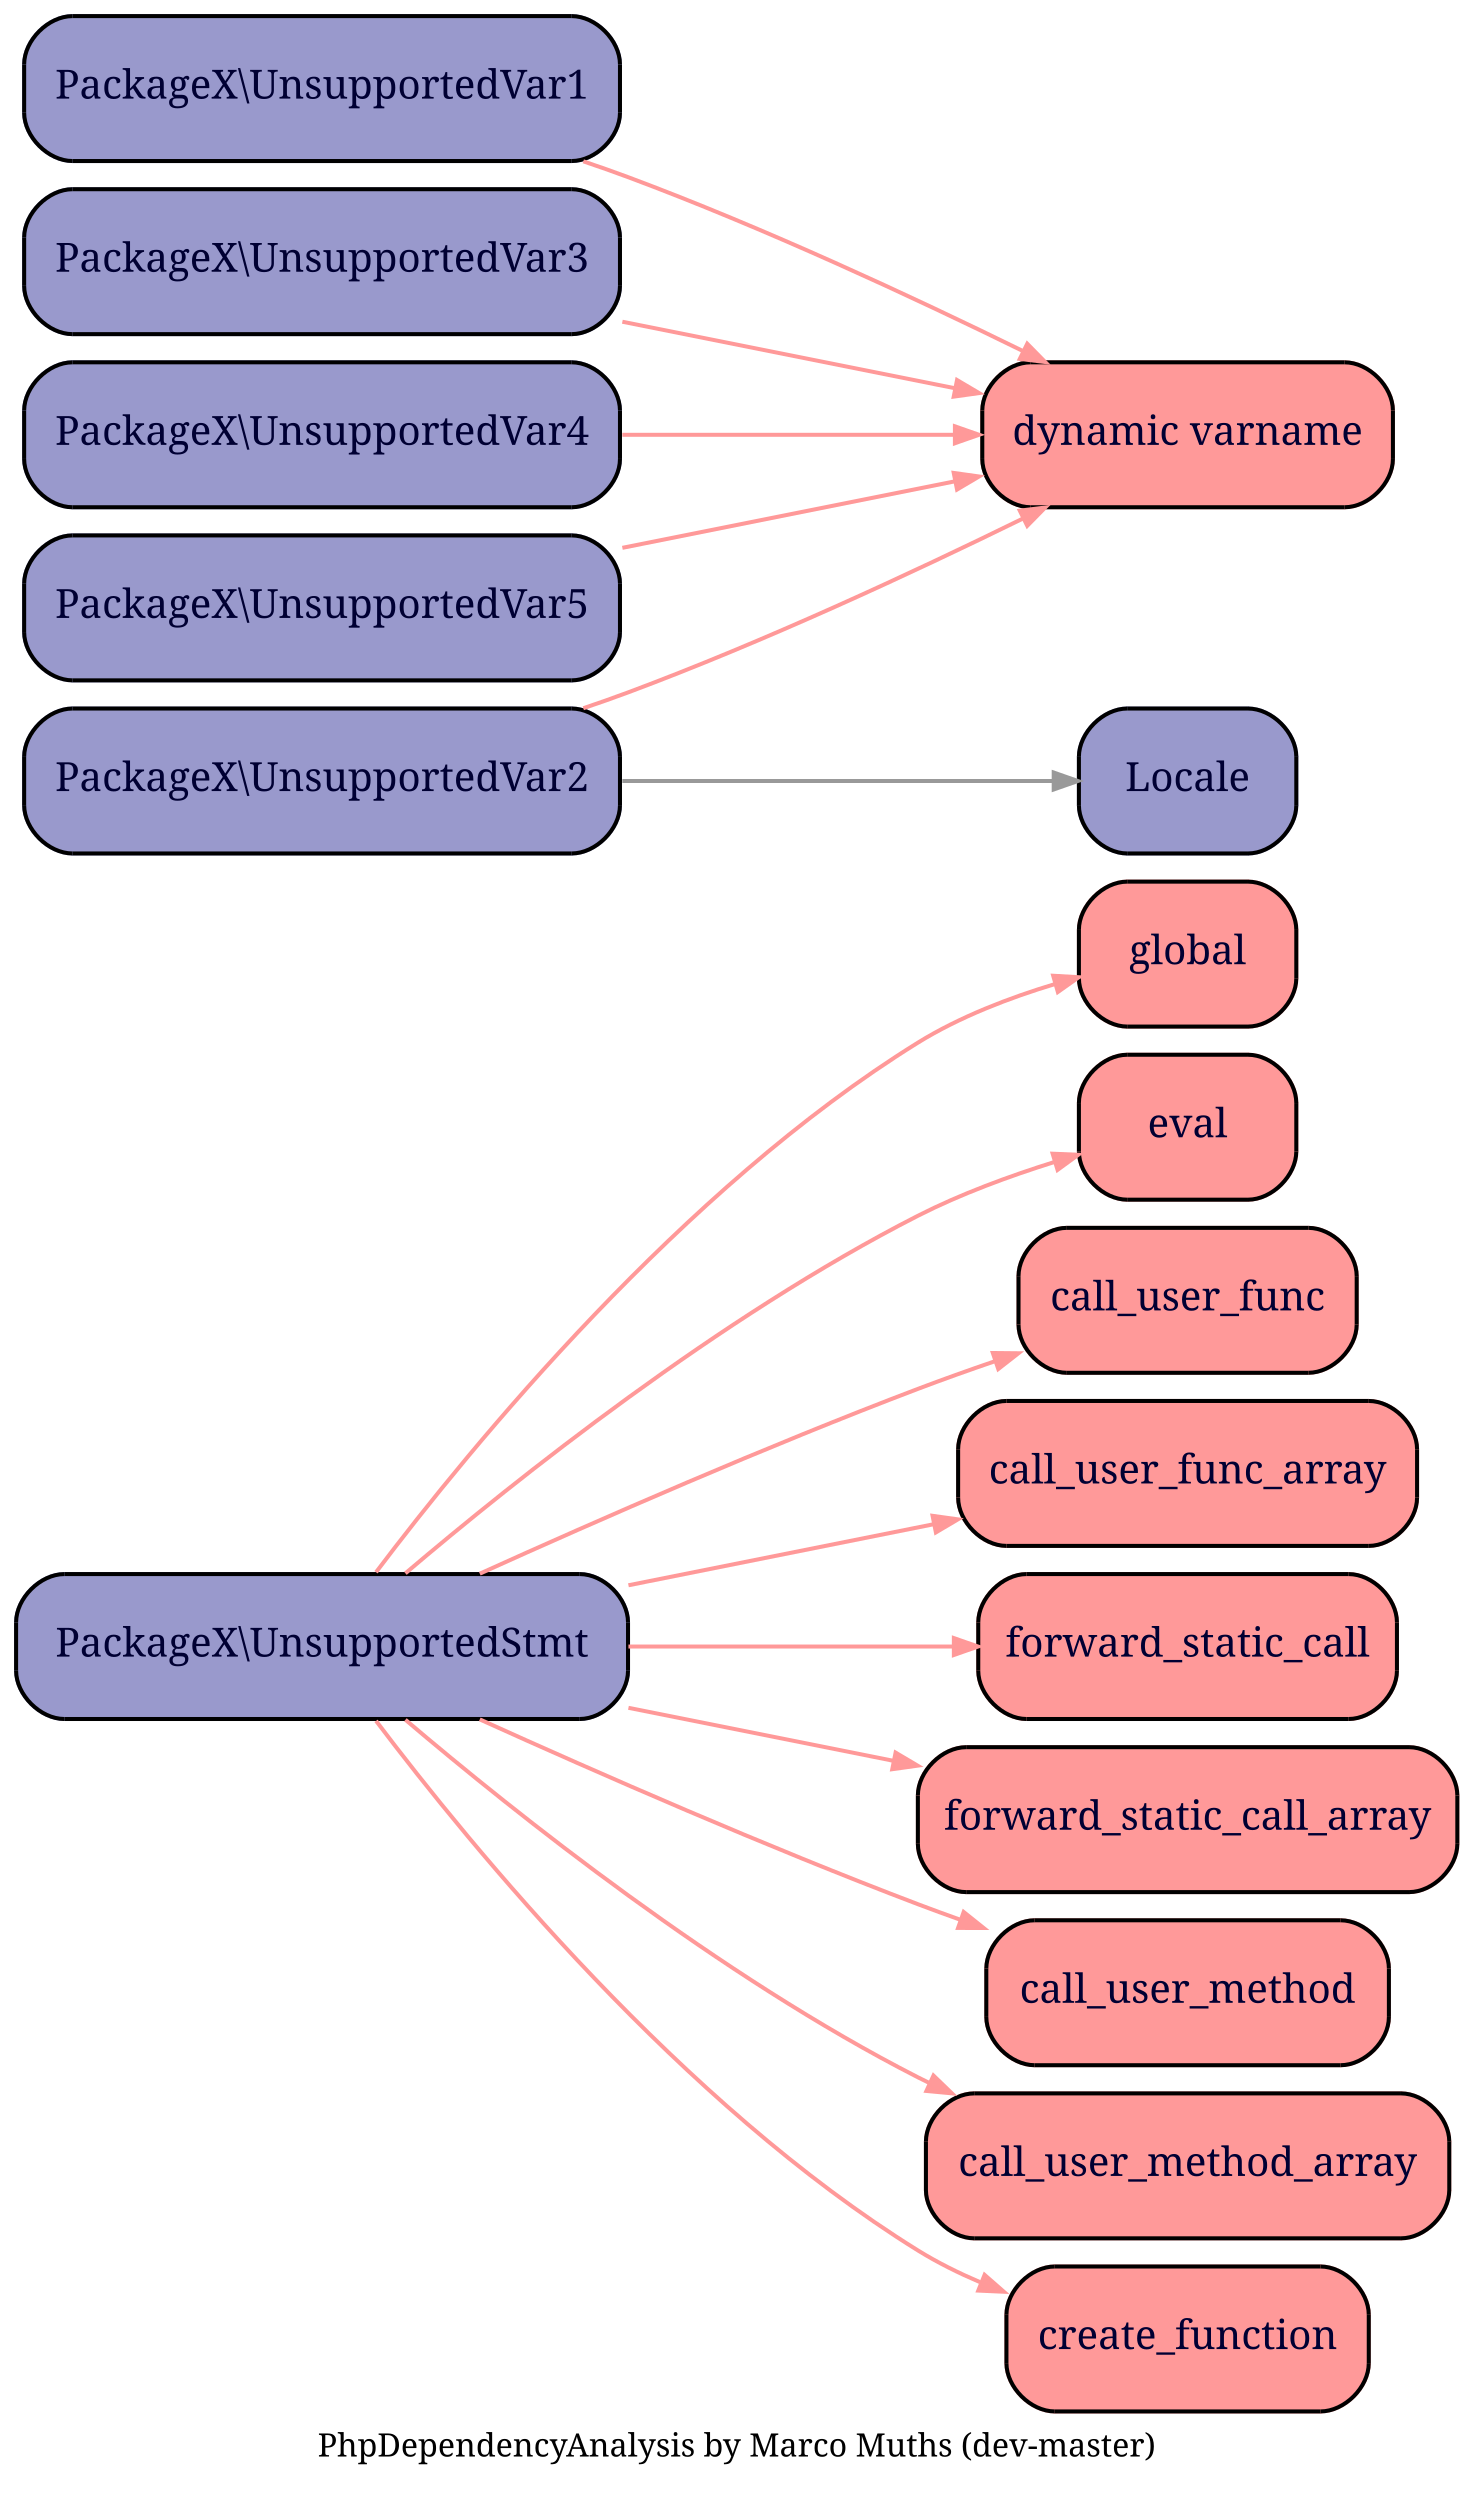
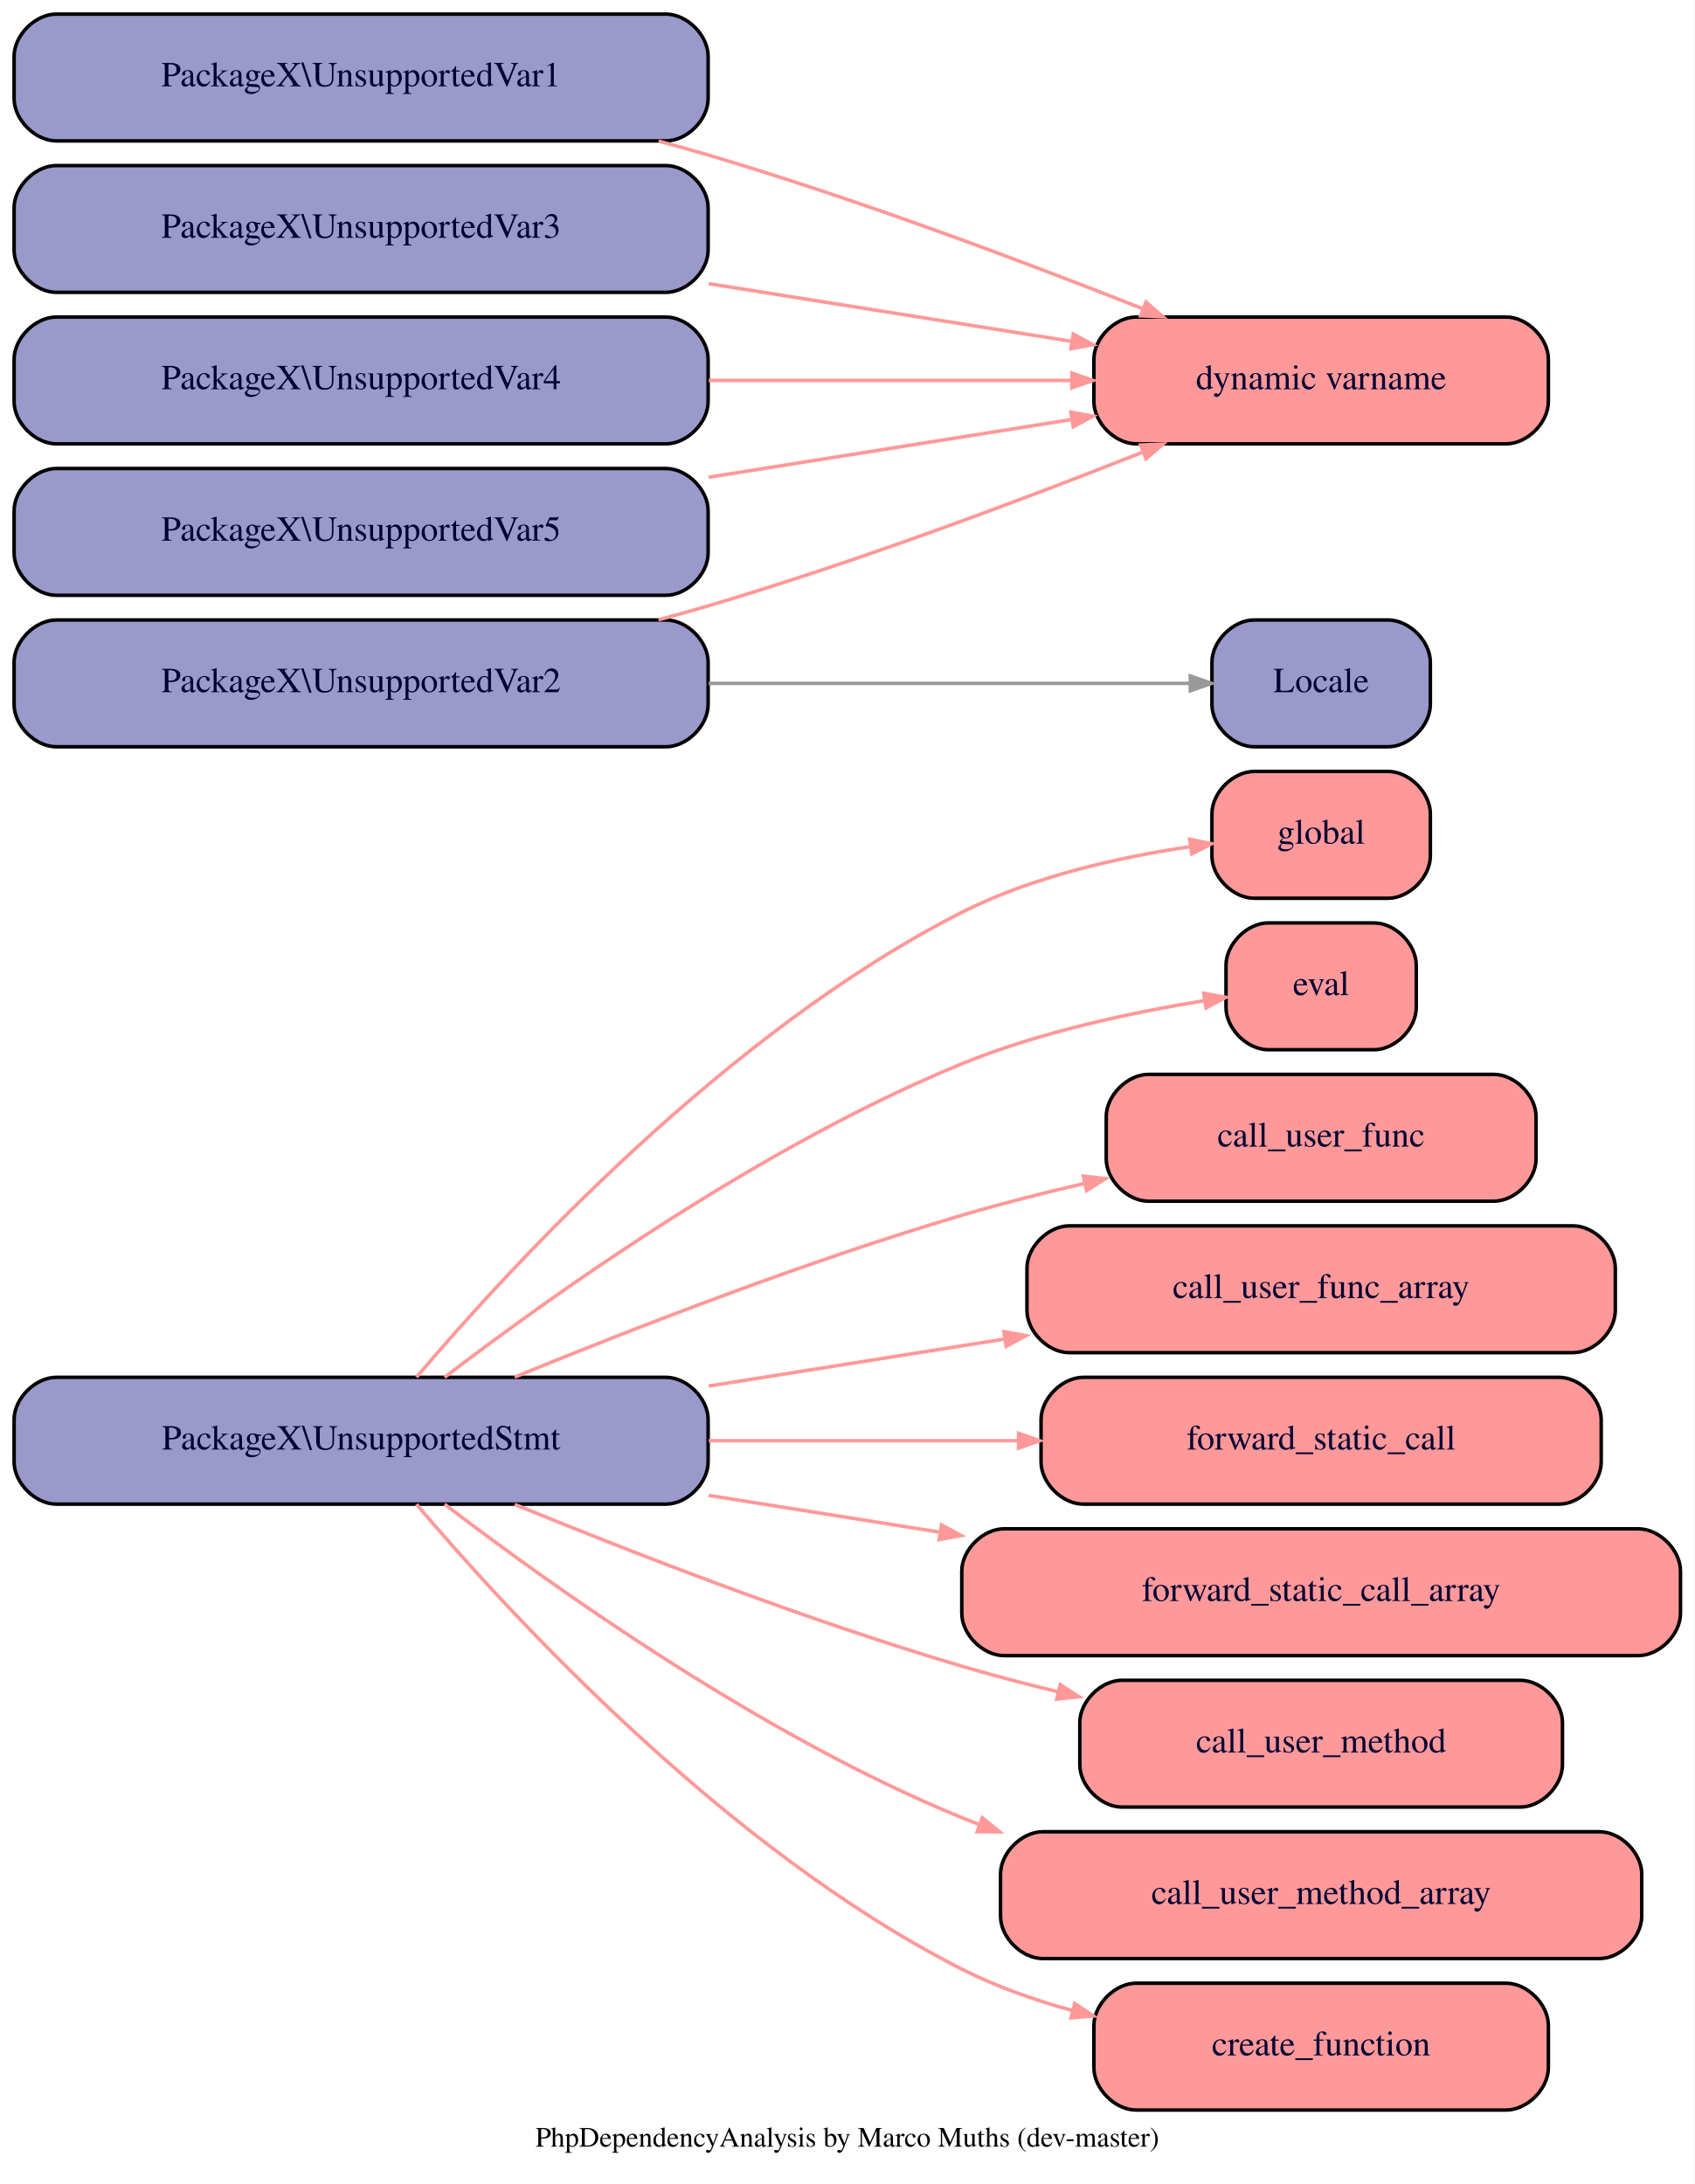
- <svg xmlns="http://www.w3.org/2000/svg" width="366pt" height="621pt" viewBox="0.00 0.00 366.00 621.00">
-   <g id="graph1" class="graph" transform="scale(1 1) rotate(0) translate(4 617)">
-     <polygon fill="white" stroke="white" points="-4,5 -4,-617 363,-617 363,5 -4,5" />
-     <text text-anchor="middle" x="179" y="-6.8" font-family="Times Roman,serif" font-size="8.00">PhpDependencyAnalysis by Marco Muths (dev-master)</text>
+ <svg xmlns="http://www.w3.org/2000/svg" width="481pt" height="620pt" viewBox="0.00 0.00 481.00 620.00">
+   <g id="graph0" class="graph" transform="scale(1 1) rotate(0) translate(4 616)">
+     <polygon fill="white" stroke="none" points="-4,4 -4,-616 477,-616 477,4 -4,4" />
+     <text text-anchor="middle" x="236.5" y="-6.6" font-family="Times,serif" font-size="8.00">PhpDependencyAnalysis by Marco Muths (dev-master)</text>
    <g id="node1" class="node">
-       <polygon fill="#9999cc" stroke="#9999cc" points="140,-226 12,-226 4.73695e-14,-214 2.36848e-14,-202 12,-190 140,-190 152,-202 152,-214 140,-226" />
-       <path fill="#9999cc" stroke="#9999cc" d="M12,-226C6,-226 5.92119e-14,-220 4.73695e-14,-214" />
-       <path fill="#9999cc" stroke="#9999cc" d="M2.36848e-14,-202C1.18424e-14,-196 6,-190 12,-190" />
-       <path fill="#9999cc" stroke="#9999cc" d="M140,-190C146,-190 152,-196 152,-202" />
-       <path fill="#9999cc" stroke="#9999cc" d="M152,-214C152,-220 146,-226 140,-226" />
-       <polyline fill="none" stroke="black" points="140,-226 12,-226 " />
-       <path fill="none" stroke="black" d="M12,-226C6,-226 5.92119e-14,-220 4.73695e-14,-214" />
-       <polyline fill="none" stroke="black" points="4.73695e-14,-214 2.36848e-14,-202 " />
-       <path fill="none" stroke="black" d="M2.36848e-14,-202C1.18424e-14,-196 6,-190 12,-190" />
-       <polyline fill="none" stroke="black" points="12,-190 140,-190 " />
-       <path fill="none" stroke="black" d="M140,-190C146,-190 152,-196 152,-202" />
-       <polyline fill="none" stroke="black" points="152,-202 152,-214 " />
-       <path fill="none" stroke="black" d="M152,-214C152,-220 146,-226 140,-226" />
-       <text text-anchor="middle" x="76" y="-205.5" font-family="Times Roman,serif" font-size="10.00" fill="#000033">PackageX\UnsupportedStmt</text>
+       <path fill="#9999cc" stroke="black" d="M185,-225C185,-225 12,-225 12,-225 6,-225 -1.42109e-14,-219 -1.42109e-14,-213 -1.42109e-14,-213 -1.42109e-14,-201 -1.42109e-14,-201 -1.42109e-14,-195 6,-189 12,-189 12,-189 185,-189 185,-189 191,-189 197,-195 197,-201 197,-201 197,-213 197,-213 197,-219 191,-225 185,-225" />
+       <text text-anchor="middle" x="98.5" y="-204.5" font-family="Times,serif" font-size="10.00" fill="#000033">PackageX\UnsupportedStmt</text>
    </g>
    <g id="node2" class="node">
-       <polygon fill="#ff9999" stroke="#ff9999" points="306,-398 276,-398 264,-386 264,-374 276,-362 306,-362 318,-374 318,-386 306,-398" />
-       <path fill="#ff9999" stroke="#ff9999" d="M276,-398C270,-398 264,-392 264,-386" />
-       <path fill="#ff9999" stroke="#ff9999" d="M264,-374C264,-368 270,-362 276,-362" />
-       <path fill="#ff9999" stroke="#ff9999" d="M306,-362C312,-362 318,-368 318,-374" />
-       <path fill="#ff9999" stroke="#ff9999" d="M318,-386C318,-392 312,-398 306,-398" />
-       <polyline fill="none" stroke="black" points="306,-398 276,-398 " />
-       <path fill="none" stroke="black" d="M276,-398C270,-398 264,-392 264,-386" />
-       <polyline fill="none" stroke="black" points="264,-386 264,-374 " />
-       <path fill="none" stroke="black" d="M264,-374C264,-368 270,-362 276,-362" />
-       <polyline fill="none" stroke="black" points="276,-362 306,-362 " />
-       <path fill="none" stroke="black" d="M306,-362C312,-362 318,-368 318,-374" />
-       <polyline fill="none" stroke="black" points="318,-374 318,-386 " />
-       <path fill="none" stroke="black" d="M318,-386C318,-392 312,-398 306,-398" />
-       <text text-anchor="middle" x="291" y="-377.5" font-family="Times Roman,serif" font-size="10.00" fill="#000033">global</text>
+       <path fill="#ff9999" stroke="black" d="M390,-397C390,-397 352,-397 352,-397 346,-397 340,-391 340,-385 340,-385 340,-373 340,-373 340,-367 346,-361 352,-361 352,-361 390,-361 390,-361 396,-361 402,-367 402,-373 402,-373 402,-385 402,-385 402,-391 396,-397 390,-397" />
+       <text text-anchor="middle" x="371" y="-376.5" font-family="Times,serif" font-size="10.00" fill="#000033">global</text>
+     </g>
+     <g id="edge1" class="edge">
+       <path fill="none" stroke="#ff9999" d="M114.213,-225.034C141.3,-256.958 202.416,-323.223 269,-357 289.161,-367.227 313.935,-372.716 333.902,-375.654" />
+       <polygon fill="#ff9999" stroke="#ff9999" points="333.703,-377.746 339.934,-376.486 334.277,-373.586 333.703,-377.746" />
+     </g>
+     <g id="node3" class="node">
+       <path fill="#ff9999" stroke="black" d="M386,-354C386,-354 356,-354 356,-354 350,-354 344,-348 344,-342 344,-342 344,-330 344,-330 344,-324 350,-318 356,-318 356,-318 386,-318 386,-318 392,-318 398,-324 398,-330 398,-330 398,-342 398,-342 398,-348 392,-354 386,-354" />
+       <text text-anchor="middle" x="371" y="-333.5" font-family="Times,serif" font-size="10.00" fill="#000033">eval</text>
    </g>
    <g id="edge2" class="edge">
-       <path fill="none" stroke="#ff9999" d="M89.404,-226.461C113.123,-257.86 165.535,-321.776 224,-358 234.369,-364.424 246.816,-369.181 258.152,-372.594" />
-       <polygon fill="#ff9999" stroke="#ff9999" points="257.615,-374.625 263.962,-374.258 258.772,-370.587 257.615,-374.625" />
+       <path fill="none" stroke="#ff9999" d="M122.208,-225.015C153.462,-248.915 212.323,-290.783 269,-314 291.123,-323.062 317.572,-328.65 337.854,-331.926" />
+       <polygon fill="#ff9999" stroke="#ff9999" points="337.687,-334.025 343.938,-332.87 338.331,-329.875 337.687,-334.025" />
    </g>
-     <g id="node3" class="node">
-       <polygon fill="#ff9999" stroke="#ff9999" points="306,-355 276,-355 264,-343 264,-331 276,-319 306,-319 318,-331 318,-343 306,-355" />
-       <path fill="#ff9999" stroke="#ff9999" d="M276,-355C270,-355 264,-349 264,-343" />
-       <path fill="#ff9999" stroke="#ff9999" d="M264,-331C264,-325 270,-319 276,-319" />
-       <path fill="#ff9999" stroke="#ff9999" d="M306,-319C312,-319 318,-325 318,-331" />
-       <path fill="#ff9999" stroke="#ff9999" d="M318,-343C318,-349 312,-355 306,-355" />
-       <polyline fill="none" stroke="black" points="306,-355 276,-355 " />
-       <path fill="none" stroke="black" d="M276,-355C270,-355 264,-349 264,-343" />
-       <polyline fill="none" stroke="black" points="264,-343 264,-331 " />
-       <path fill="none" stroke="black" d="M264,-331C264,-325 270,-319 276,-319" />
-       <polyline fill="none" stroke="black" points="276,-319 306,-319 " />
-       <path fill="none" stroke="black" d="M306,-319C312,-319 318,-325 318,-331" />
-       <polyline fill="none" stroke="black" points="318,-331 318,-343 " />
-       <path fill="none" stroke="black" d="M318,-343C318,-349 312,-355 306,-355" />
-       <text text-anchor="middle" x="291" y="-334.5" font-family="Times Roman,serif" font-size="10.00" fill="#000033">eval</text>
+     <g id="node4" class="node">
+       <path fill="#ff9999" stroke="black" d="M420,-311C420,-311 322,-311 322,-311 316,-311 310,-305 310,-299 310,-299 310,-287 310,-287 310,-281 316,-275 322,-275 322,-275 420,-275 420,-275 426,-275 432,-281 432,-287 432,-287 432,-299 432,-299 432,-305 426,-311 420,-311" />
+       <text text-anchor="middle" x="371" y="-290.5" font-family="Times,serif" font-size="10.00" fill="#000033">call_user_func</text>
+     </g>
+     <g id="edge3" class="edge">
+       <path fill="none" stroke="#ff9999" d="M142.1,-225.076C176.026,-238.983 224.964,-257.967 269,-271 280.137,-274.296 292.098,-277.332 303.754,-280.028" />
+       <polygon fill="#ff9999" stroke="#ff9999" points="303.5,-282.124 309.816,-281.406 304.431,-278.028 303.5,-282.124" />
+     </g>
+     <g id="node5" class="node">
+       <path fill="#ff9999" stroke="black" d="M442.5,-268C442.5,-268 299.5,-268 299.5,-268 293.5,-268 287.5,-262 287.5,-256 287.5,-256 287.5,-244 287.5,-244 287.5,-238 293.5,-232 299.5,-232 299.5,-232 442.5,-232 442.5,-232 448.5,-232 454.5,-238 454.5,-244 454.5,-244 454.5,-256 454.5,-256 454.5,-262 448.5,-268 442.5,-268" />
+       <text text-anchor="middle" x="371" y="-247.5" font-family="Times,serif" font-size="10.00" fill="#000033">call_user_func_array</text>
    </g>
    <g id="edge4" class="edge">
-       <path fill="none" stroke="#ff9999" d="M96.699,-226.187C124.143,-249.511 174.854,-289.935 224,-315 234.583,-320.397 246.768,-324.864 257.822,-328.329" />
-       <polygon fill="#ff9999" stroke="#ff9999" points="257.477,-330.419 263.829,-330.152 258.697,-326.4 257.477,-330.419" />
+       <path fill="none" stroke="#ff9999" d="M197.157,-222.524C224.591,-226.885 254.268,-231.603 281.159,-235.877" />
+       <polygon fill="#ff9999" stroke="#ff9999" points="280.955,-237.971 287.21,-236.839 281.614,-233.823 280.955,-237.971" />
    </g>
-     <g id="node4" class="node">
-       <polygon fill="#ff9999" stroke="#ff9999" points="321,-312 261,-312 249,-300 249,-288 261,-276 321,-276 333,-288 333,-300 321,-312" />
-       <path fill="#ff9999" stroke="#ff9999" d="M261,-312C255,-312 249,-306 249,-300" />
-       <path fill="#ff9999" stroke="#ff9999" d="M249,-288C249,-282 255,-276 261,-276" />
-       <path fill="#ff9999" stroke="#ff9999" d="M321,-276C327,-276 333,-282 333,-288" />
-       <path fill="#ff9999" stroke="#ff9999" d="M333,-300C333,-306 327,-312 321,-312" />
-       <polyline fill="none" stroke="black" points="321,-312 261,-312 " />
-       <path fill="none" stroke="black" d="M261,-312C255,-312 249,-306 249,-300" />
-       <polyline fill="none" stroke="black" points="249,-300 249,-288 " />
-       <path fill="none" stroke="black" d="M249,-288C249,-282 255,-276 261,-276" />
-       <polyline fill="none" stroke="black" points="261,-276 321,-276 " />
-       <path fill="none" stroke="black" d="M321,-276C327,-276 333,-282 333,-288" />
-       <polyline fill="none" stroke="black" points="333,-288 333,-300 " />
-       <path fill="none" stroke="black" d="M333,-300C333,-306 327,-312 321,-312" />
-       <text text-anchor="middle" x="291" y="-291.5" font-family="Times Roman,serif" font-size="10.00" fill="#000033">call_user_func</text>
+     <g id="node6" class="node">
+       <path fill="#ff9999" stroke="black" d="M438.5,-225C438.5,-225 303.5,-225 303.5,-225 297.5,-225 291.5,-219 291.5,-213 291.5,-213 291.5,-201 291.5,-201 291.5,-195 297.5,-189 303.5,-189 303.5,-189 438.5,-189 438.5,-189 444.5,-189 450.5,-195 450.5,-201 450.5,-201 450.5,-213 450.5,-213 450.5,-219 444.5,-225 438.5,-225" />
+       <text text-anchor="middle" x="371" y="-204.5" font-family="Times,serif" font-size="10.00" fill="#000033">forward_static_call</text>
+     </g>
+     <g id="edge5" class="edge">
+       <path fill="none" stroke="#ff9999" d="M197.157,-207C225.858,-207 257.012,-207 284.864,-207" />
+       <polygon fill="#ff9999" stroke="#ff9999" points="285.124,-209.1 291.124,-207 285.124,-204.9 285.124,-209.1" />
+     </g>
+     <g id="node7" class="node">
+       <path fill="#ff9999" stroke="black" d="M461,-182C461,-182 281,-182 281,-182 275,-182 269,-176 269,-170 269,-170 269,-158 269,-158 269,-152 275,-146 281,-146 281,-146 461,-146 461,-146 467,-146 473,-152 473,-158 473,-158 473,-170 473,-170 473,-176 467,-182 461,-182" />
+       <text text-anchor="middle" x="371" y="-161.5" font-family="Times,serif" font-size="10.00" fill="#000033">forward_static_call_array</text>
    </g>
    <g id="edge6" class="edge">
-       <path fill="none" stroke="#ff9999" d="M115.175,-226.099C144.779,-239.491 186.573,-257.797 224,-272 230.135,-274.328 236.637,-276.646 243.085,-278.855" />
-       <polygon fill="#ff9999" stroke="#ff9999" points="242.621,-280.915 248.978,-280.851 243.969,-276.937 242.621,-280.915" />
+       <path fill="none" stroke="#ff9999" d="M197.157,-191.476C218.459,-188.09 241.113,-184.489 262.765,-181.047" />
+       <polygon fill="#ff9999" stroke="#ff9999" points="263.247,-183.096 268.843,-180.08 262.588,-178.948 263.247,-183.096" />
    </g>
-     <g id="node5" class="node">
-       <polygon fill="#ff9999" stroke="#ff9999" points="336,-269 246,-269 234,-257 234,-245 246,-233 336,-233 348,-245 348,-257 336,-269" />
-       <path fill="#ff9999" stroke="#ff9999" d="M246,-269C240,-269 234,-263 234,-257" />
-       <path fill="#ff9999" stroke="#ff9999" d="M234,-245C234,-239 240,-233 246,-233" />
-       <path fill="#ff9999" stroke="#ff9999" d="M336,-233C342,-233 348,-239 348,-245" />
-       <path fill="#ff9999" stroke="#ff9999" d="M348,-257C348,-263 342,-269 336,-269" />
-       <polyline fill="none" stroke="black" points="336,-269 246,-269 " />
-       <path fill="none" stroke="black" d="M246,-269C240,-269 234,-263 234,-257" />
-       <polyline fill="none" stroke="black" points="234,-257 234,-245 " />
-       <path fill="none" stroke="black" d="M234,-245C234,-239 240,-233 246,-233" />
-       <polyline fill="none" stroke="black" points="246,-233 336,-233 " />
-       <path fill="none" stroke="black" d="M336,-233C342,-233 348,-239 348,-245" />
-       <polyline fill="none" stroke="black" points="348,-245 348,-257 " />
-       <path fill="none" stroke="black" d="M348,-257C348,-263 342,-269 336,-269" />
-       <text text-anchor="middle" x="291" y="-248.5" font-family="Times Roman,serif" font-size="10.00" fill="#000033">call_user_func_array</text>
+     <g id="node8" class="node">
+       <path fill="#ff9999" stroke="black" d="M427.5,-139C427.5,-139 314.5,-139 314.5,-139 308.5,-139 302.5,-133 302.5,-127 302.5,-127 302.5,-115 302.5,-115 302.5,-109 308.5,-103 314.5,-103 314.5,-103 427.5,-103 427.5,-103 433.5,-103 439.5,-109 439.5,-115 439.5,-115 439.5,-127 439.5,-127 439.5,-133 433.5,-139 427.5,-139" />
+       <text text-anchor="middle" x="371" y="-118.5" font-family="Times,serif" font-size="10.00" fill="#000033">call_user_method</text>
+     </g>
+     <g id="edge7" class="edge">
+       <path fill="none" stroke="#ff9999" d="M142.1,-188.924C176.026,-175.017 224.964,-156.033 269,-143 277.752,-140.41 287.013,-137.98 296.235,-135.75" />
+       <polygon fill="#ff9999" stroke="#ff9999" points="296.931,-137.743 302.284,-134.314 295.961,-133.657 296.931,-137.743" />
+     </g>
+     <g id="node9" class="node">
+       <path fill="#ff9999" stroke="black" d="M450,-96C450,-96 292,-96 292,-96 286,-96 280,-90 280,-84 280,-84 280,-72 280,-72 280,-66 286,-60 292,-60 292,-60 450,-60 450,-60 456,-60 462,-66 462,-72 462,-72 462,-84 462,-84 462,-90 456,-96 450,-96" />
+       <text text-anchor="middle" x="371" y="-75.5" font-family="Times,serif" font-size="10.00" fill="#000033">call_user_method_array</text>
    </g>
    <g id="edge8" class="edge">
-       <path fill="none" stroke="#ff9999" d="M152.104,-223.221C176.937,-228.187 204.221,-233.644 227.984,-238.397" />
-       <polygon fill="#ff9999" stroke="#ff9999" points="227.65,-240.472 233.946,-239.589 228.474,-236.353 227.65,-240.472" />
+       <path fill="none" stroke="#ff9999" d="M122.208,-188.985C153.462,-165.085 212.323,-123.217 269,-100 270.635,-99.33 272.293,-98.68 273.971,-98.047" />
+       <polygon fill="#ff9999" stroke="#ff9999" points="274.81,-99.978 279.744,-95.969 273.387,-96.026 274.81,-99.978" />
    </g>
-     <g id="node6" class="node">
-       <polygon fill="#ff9999" stroke="#ff9999" points="331,-226 251,-226 239,-214 239,-202 251,-190 331,-190 343,-202 343,-214 331,-226" />
-       <path fill="#ff9999" stroke="#ff9999" d="M251,-226C245,-226 239,-220 239,-214" />
-       <path fill="#ff9999" stroke="#ff9999" d="M239,-202C239,-196 245,-190 251,-190" />
-       <path fill="#ff9999" stroke="#ff9999" d="M331,-190C337,-190 343,-196 343,-202" />
-       <path fill="#ff9999" stroke="#ff9999" d="M343,-214C343,-220 337,-226 331,-226" />
-       <polyline fill="none" stroke="black" points="331,-226 251,-226 " />
-       <path fill="none" stroke="black" d="M251,-226C245,-226 239,-220 239,-214" />
-       <polyline fill="none" stroke="black" points="239,-214 239,-202 " />
-       <path fill="none" stroke="black" d="M239,-202C239,-196 245,-190 251,-190" />
-       <polyline fill="none" stroke="black" points="251,-190 331,-190 " />
-       <path fill="none" stroke="black" d="M331,-190C337,-190 343,-196 343,-202" />
-       <polyline fill="none" stroke="black" points="343,-202 343,-214 " />
-       <path fill="none" stroke="black" d="M343,-214C343,-220 337,-226 331,-226" />
-       <text text-anchor="middle" x="291" y="-205.5" font-family="Times Roman,serif" font-size="10.00" fill="#000033">forward_static_call</text>
+     <g id="node10" class="node">
+       <path fill="#ff9999" stroke="black" d="M423.5,-53C423.5,-53 318.5,-53 318.5,-53 312.5,-53 306.5,-47 306.5,-41 306.5,-41 306.5,-29 306.5,-29 306.5,-23 312.5,-17 318.5,-17 318.5,-17 423.5,-17 423.5,-17 429.5,-17 435.5,-23 435.5,-29 435.5,-29 435.5,-41 435.5,-41 435.5,-47 429.5,-53 423.5,-53" />
+       <text text-anchor="middle" x="371" y="-32.5" font-family="Times,serif" font-size="10.00" fill="#000033">create_function</text>
+     </g>
+     <g id="edge9" class="edge">
+       <path fill="none" stroke="#ff9999" d="M114.213,-188.966C141.3,-157.042 202.416,-90.777 269,-57 278.723,-52.068 289.519,-48.238 300.331,-45.264" />
+       <polygon fill="#ff9999" stroke="#ff9999" points="301.057,-47.245 306.332,-43.699 299.997,-43.181 301.057,-47.245" />
+     </g>
+     <g id="node11" class="node">
+       <path fill="#9999cc" stroke="black" d="M185,-612C185,-612 12,-612 12,-612 6,-612 -1.42109e-14,-606 -1.42109e-14,-600 -1.42109e-14,-600 -1.42109e-14,-588 -1.42109e-14,-588 -1.42109e-14,-582 6,-576 12,-576 12,-576 185,-576 185,-576 191,-576 197,-582 197,-588 197,-588 197,-600 197,-600 197,-606 191,-612 185,-612" />
+       <text text-anchor="middle" x="98.5" y="-591.5" font-family="Times,serif" font-size="10.00" fill="#000033">PackageX\UnsupportedVar1</text>
+     </g>
+     <g id="node12" class="node">
+       <path fill="#ff9999" stroke="black" d="M423.5,-526C423.5,-526 318.5,-526 318.5,-526 312.5,-526 306.5,-520 306.5,-514 306.5,-514 306.5,-502 306.5,-502 306.5,-496 312.5,-490 318.5,-490 318.5,-490 423.5,-490 423.5,-490 429.5,-490 435.5,-496 435.5,-502 435.5,-502 435.5,-514 435.5,-514 435.5,-520 429.5,-526 423.5,-526" />
+       <text text-anchor="middle" x="371" y="-505.5" font-family="Times,serif" font-size="10.00" fill="#000033">dynamic varname</text>
    </g>
    <g id="edge10" class="edge">
-       <path fill="none" stroke="#ff9999" d="M152.104,-208C178.607,-208 207.902,-208 232.729,-208" />
-       <polygon fill="#ff9999" stroke="#ff9999" points="232.941,-210.1 238.941,-208 232.941,-205.9 232.941,-210.1" />
+       <path fill="none" stroke="#ff9999" d="M182.931,-575.948C187.707,-574.675 192.425,-573.356 197,-572 239.231,-559.484 286.022,-541.942 320.282,-528.388" />
+       <polygon fill="#ff9999" stroke="#ff9999" points="321.298,-530.245 326.099,-526.078 319.748,-526.341 321.298,-530.245" />
    </g>
-     <g id="node7" class="node">
-       <polygon fill="#ff9999" stroke="#ff9999" points="346,-183 236,-183 224,-171 224,-159 236,-147 346,-147 358,-159 358,-171 346,-183" />
-       <path fill="#ff9999" stroke="#ff9999" d="M236,-183C230,-183 224,-177 224,-171" />
-       <path fill="#ff9999" stroke="#ff9999" d="M224,-159C224,-153 230,-147 236,-147" />
-       <path fill="#ff9999" stroke="#ff9999" d="M346,-147C352,-147 358,-153 358,-159" />
-       <path fill="#ff9999" stroke="#ff9999" d="M358,-171C358,-177 352,-183 346,-183" />
-       <polyline fill="none" stroke="black" points="346,-183 236,-183 " />
-       <path fill="none" stroke="black" d="M236,-183C230,-183 224,-177 224,-171" />
-       <polyline fill="none" stroke="black" points="224,-171 224,-159 " />
-       <path fill="none" stroke="black" d="M224,-159C224,-153 230,-147 236,-147" />
-       <polyline fill="none" stroke="black" points="236,-147 346,-147 " />
-       <path fill="none" stroke="black" d="M346,-147C352,-147 358,-153 358,-159" />
-       <polyline fill="none" stroke="black" points="358,-159 358,-171 " />
-       <path fill="none" stroke="black" d="M358,-171C358,-177 352,-183 346,-183" />
-       <text text-anchor="middle" x="291" y="-162.5" font-family="Times Roman,serif" font-size="10.00" fill="#000033">forward_static_call_array</text>
+     <g id="node13" class="node">
+       <path fill="#9999cc" stroke="black" d="M185,-440C185,-440 12,-440 12,-440 6,-440 -1.42109e-14,-434 -1.42109e-14,-428 -1.42109e-14,-428 -1.42109e-14,-416 -1.42109e-14,-416 -1.42109e-14,-410 6,-404 12,-404 12,-404 185,-404 185,-404 191,-404 197,-410 197,-416 197,-416 197,-428 197,-428 197,-434 191,-440 185,-440" />
+       <text text-anchor="middle" x="98.5" y="-419.5" font-family="Times,serif" font-size="10.00" fill="#000033">PackageX\UnsupportedVar2</text>
    </g>
    <g id="edge12" class="edge">
-       <path fill="none" stroke="#ff9999" d="M152.104,-192.779C173.524,-188.495 196.769,-183.846 218.003,-179.599" />
-       <polygon fill="#ff9999" stroke="#ff9999" points="218.465,-181.649 223.936,-178.413 217.641,-177.53 218.465,-181.649" />
+       <path fill="none" stroke="#ff9999" d="M182.931,-440.052C187.707,-441.325 192.425,-442.644 197,-444 239.231,-456.516 286.022,-474.058 320.282,-487.612" />
+       <polygon fill="#ff9999" stroke="#ff9999" points="319.748,-489.659 326.099,-489.922 321.298,-485.755 319.748,-489.659" />
    </g>
-     <g id="node8" class="node">
-       <polygon fill="#ff9999" stroke="#ff9999" points="329,-140 253,-140 241,-128 241,-116 253,-104 329,-104 341,-116 341,-128 329,-140" />
-       <path fill="#ff9999" stroke="#ff9999" d="M253,-140C247,-140 241,-134 241,-128" />
-       <path fill="#ff9999" stroke="#ff9999" d="M241,-116C241,-110 247,-104 253,-104" />
-       <path fill="#ff9999" stroke="#ff9999" d="M329,-104C335,-104 341,-110 341,-116" />
-       <path fill="#ff9999" stroke="#ff9999" d="M341,-128C341,-134 335,-140 329,-140" />
-       <polyline fill="none" stroke="black" points="329,-140 253,-140 " />
-       <path fill="none" stroke="black" d="M253,-140C247,-140 241,-134 241,-128" />
-       <polyline fill="none" stroke="black" points="241,-128 241,-116 " />
-       <path fill="none" stroke="black" d="M241,-116C241,-110 247,-104 253,-104" />
-       <polyline fill="none" stroke="black" points="253,-104 329,-104 " />
-       <path fill="none" stroke="black" d="M329,-104C335,-104 341,-110 341,-116" />
-       <polyline fill="none" stroke="black" points="341,-116 341,-128 " />
-       <path fill="none" stroke="black" d="M341,-128C341,-134 335,-140 329,-140" />
-       <text text-anchor="middle" x="291" y="-119.5" font-family="Times Roman,serif" font-size="10.00" fill="#000033">call_user_method</text>
+     <g id="node14" class="node">
+       <path fill="#9999cc" stroke="black" d="M390,-440C390,-440 352,-440 352,-440 346,-440 340,-434 340,-428 340,-428 340,-416 340,-416 340,-410 346,-404 352,-404 352,-404 390,-404 390,-404 396,-404 402,-410 402,-416 402,-416 402,-428 402,-428 402,-434 396,-440 390,-440" />
+       <text text-anchor="middle" x="371" y="-419.5" font-family="Times,serif" font-size="10.00" fill="#000033">Locale</text>
+     </g>
+     <g id="edge11" class="edge">
+       <path fill="none" stroke="#999999" d="M197.157,-422C244.597,-422 298.741,-422 333.594,-422" />
+       <polygon fill="#999999" stroke="#999999" points="333.872,-424.1 339.872,-422 333.872,-419.9 333.872,-424.1" />
+     </g>
+     <g id="node15" class="node">
+       <path fill="#9999cc" stroke="black" d="M185,-569C185,-569 12,-569 12,-569 6,-569 -1.42109e-14,-563 -1.42109e-14,-557 -1.42109e-14,-557 -1.42109e-14,-545 -1.42109e-14,-545 -1.42109e-14,-539 6,-533 12,-533 12,-533 185,-533 185,-533 191,-533 197,-539 197,-545 197,-545 197,-557 197,-557 197,-563 191,-569 185,-569" />
+       <text text-anchor="middle" x="98.5" y="-548.5" font-family="Times,serif" font-size="10.00" fill="#000033">PackageX\UnsupportedVar3</text>
+     </g>
+     <g id="edge13" class="edge">
+       <path fill="none" stroke="#ff9999" d="M197.157,-535.476C231.206,-530.063 268.709,-524.102 300.054,-519.119" />
+       <polygon fill="#ff9999" stroke="#ff9999" points="300.642,-521.152 306.238,-518.136 299.982,-517.004 300.642,-521.152" />
+     </g>
+     <g id="node16" class="node">
+       <path fill="#9999cc" stroke="black" d="M185,-526C185,-526 12,-526 12,-526 6,-526 -1.42109e-14,-520 -1.42109e-14,-514 -1.42109e-14,-514 -1.42109e-14,-502 -1.42109e-14,-502 -1.42109e-14,-496 6,-490 12,-490 12,-490 185,-490 185,-490 191,-490 197,-496 197,-502 197,-502 197,-514 197,-514 197,-520 191,-526 185,-526" />
+       <text text-anchor="middle" x="98.5" y="-505.5" font-family="Times,serif" font-size="10.00" fill="#000033">PackageX\UnsupportedVar4</text>
    </g>
    <g id="edge14" class="edge">
-       <path fill="none" stroke="#ff9999" d="M115.175,-189.901C144.779,-176.509 186.573,-158.203 224,-144 227.455,-142.689 231.028,-141.381 234.641,-140.094" />
-       <polygon fill="#ff9999" stroke="#ff9999" points="235.377,-142.061 240.342,-138.09 233.985,-138.098 235.377,-142.061" />
-     </g>
-     <g id="node9" class="node">
-       <polygon fill="#ff9999" stroke="#ff9999" points="344,-97 238,-97 226,-85 226,-73 238,-61 344,-61 356,-73 356,-85 344,-97" />
-       <path fill="#ff9999" stroke="#ff9999" d="M238,-97C232,-97 226,-91 226,-85" />
-       <path fill="#ff9999" stroke="#ff9999" d="M226,-73C226,-67 232,-61 238,-61" />
-       <path fill="#ff9999" stroke="#ff9999" d="M344,-61C350,-61 356,-67 356,-73" />
-       <path fill="#ff9999" stroke="#ff9999" d="M356,-85C356,-91 350,-97 344,-97" />
-       <polyline fill="none" stroke="black" points="344,-97 238,-97 " />
-       <path fill="none" stroke="black" d="M238,-97C232,-97 226,-91 226,-85" />
-       <polyline fill="none" stroke="black" points="226,-85 226,-73 " />
-       <path fill="none" stroke="black" d="M226,-73C226,-67 232,-61 238,-61" />
-       <polyline fill="none" stroke="black" points="238,-61 344,-61 " />
-       <path fill="none" stroke="black" d="M344,-61C350,-61 356,-67 356,-73" />
-       <polyline fill="none" stroke="black" points="356,-73 356,-85 " />
-       <path fill="none" stroke="black" d="M356,-85C356,-91 350,-97 344,-97" />
-       <text text-anchor="middle" x="291" y="-76.5" font-family="Times Roman,serif" font-size="10.00" fill="#000033">call_user_method_array</text>
-     </g>
-     <g id="edge16" class="edge">
-       <path fill="none" stroke="#ff9999" d="M96.699,-189.813C124.143,-166.489 174.854,-126.065 224,-101 224.937,-100.522 225.887,-100.051 226.848,-99.588" />
-       <polygon fill="#ff9999" stroke="#ff9999" points="227.876,-101.427 232.452,-97.015 226.123,-97.61 227.876,-101.427" />
-     </g>
-     <g id="node10" class="node">
-       <polygon fill="#ff9999" stroke="#ff9999" points="324,-54 258,-54 246,-42 246,-30 258,-18 324,-18 336,-30 336,-42 324,-54" />
-       <path fill="#ff9999" stroke="#ff9999" d="M258,-54C252,-54 246,-48 246,-42" />
-       <path fill="#ff9999" stroke="#ff9999" d="M246,-30C246,-24 252,-18 258,-18" />
-       <path fill="#ff9999" stroke="#ff9999" d="M324,-18C330,-18 336,-24 336,-30" />
-       <path fill="#ff9999" stroke="#ff9999" d="M336,-42C336,-48 330,-54 324,-54" />
-       <polyline fill="none" stroke="black" points="324,-54 258,-54 " />
-       <path fill="none" stroke="black" d="M258,-54C252,-54 246,-48 246,-42" />
-       <polyline fill="none" stroke="black" points="246,-42 246,-30 " />
-       <path fill="none" stroke="black" d="M246,-30C246,-24 252,-18 258,-18" />
-       <polyline fill="none" stroke="black" points="258,-18 324,-18 " />
-       <path fill="none" stroke="black" d="M324,-18C330,-18 336,-24 336,-30" />
-       <polyline fill="none" stroke="black" points="336,-30 336,-42 " />
-       <path fill="none" stroke="black" d="M336,-42C336,-48 330,-54 324,-54" />
-       <text text-anchor="middle" x="291" y="-33.5" font-family="Times Roman,serif" font-size="10.00" fill="#000033">create_function</text>
-     </g>
-     <g id="edge18" class="edge">
-       <path fill="none" stroke="#ff9999" d="M89.404,-189.539C113.123,-158.14 165.535,-94.224 224,-58 228.815,-55.017 234.078,-52.393 239.47,-50.097" />
-       <polygon fill="#ff9999" stroke="#ff9999" points="240.571,-51.917 245.356,-47.732 239.005,-48.02 240.571,-51.917" />
-     </g>
-     <g id="node11" class="node">
-       <polygon fill="#9999cc" stroke="#9999cc" points="138,-613 14,-613 2,-601 2,-589 14,-577 138,-577 150,-589 150,-601 138,-613" />
-       <path fill="#9999cc" stroke="#9999cc" d="M14,-613C8,-613 2,-607 2,-601" />
-       <path fill="#9999cc" stroke="#9999cc" d="M2,-589C2,-583 8,-577 14,-577" />
-       <path fill="#9999cc" stroke="#9999cc" d="M138,-577C144,-577 150,-583 150,-589" />
-       <path fill="#9999cc" stroke="#9999cc" d="M150,-601C150,-607 144,-613 138,-613" />
-       <polyline fill="none" stroke="black" points="138,-613 14,-613 " />
-       <path fill="none" stroke="black" d="M14,-613C8,-613 2,-607 2,-601" />
-       <polyline fill="none" stroke="black" points="2,-601 2,-589 " />
-       <path fill="none" stroke="black" d="M2,-589C2,-583 8,-577 14,-577" />
-       <polyline fill="none" stroke="black" points="14,-577 138,-577 " />
-       <path fill="none" stroke="black" d="M138,-577C144,-577 150,-583 150,-589" />
-       <polyline fill="none" stroke="black" points="150,-589 150,-601 " />
-       <path fill="none" stroke="black" d="M150,-601C150,-607 144,-613 138,-613" />
-       <text text-anchor="middle" x="76" y="-592.5" font-family="Times Roman,serif" font-size="10.00" fill="#000033">PackageX\UnsupportedVar1</text>
-     </g>
-     <g id="node12" class="node">
-       <polygon fill="#ff9999" stroke="#ff9999" points="330,-527 252,-527 240,-515 240,-503 252,-491 330,-491 342,-503 342,-515 330,-527" />
-       <path fill="#ff9999" stroke="#ff9999" d="M252,-527C246,-527 240,-521 240,-515" />
-       <path fill="#ff9999" stroke="#ff9999" d="M240,-503C240,-497 246,-491 252,-491" />
-       <path fill="#ff9999" stroke="#ff9999" d="M330,-491C336,-491 342,-497 342,-503" />
-       <path fill="#ff9999" stroke="#ff9999" d="M342,-515C342,-521 336,-527 330,-527" />
-       <polyline fill="none" stroke="black" points="330,-527 252,-527 " />
-       <path fill="none" stroke="black" d="M252,-527C246,-527 240,-521 240,-515" />
-       <polyline fill="none" stroke="black" points="240,-515 240,-503 " />
-       <path fill="none" stroke="black" d="M240,-503C240,-497 246,-491 252,-491" />
-       <polyline fill="none" stroke="black" points="252,-491 330,-491 " />
-       <path fill="none" stroke="black" d="M330,-491C336,-491 342,-497 342,-503" />
-       <polyline fill="none" stroke="black" points="342,-503 342,-515 " />
-       <path fill="none" stroke="black" d="M342,-515C342,-521 336,-527 330,-527" />
-       <text text-anchor="middle" x="291" y="-506.5" font-family="Times Roman,serif" font-size="10.00" fill="#000033">dynamic varname</text>
-     </g>
-     <g id="edge20" class="edge">
-       <path fill="none" stroke="#ff9999" d="M140.895,-576.927C144.671,-575.655 148.396,-574.343 152,-573 185.701,-560.444 222.628,-543.271 249.945,-529.875" />
-       <polygon fill="#ff9999" stroke="#ff9999" points="251.17,-531.613 255.624,-527.077 249.314,-527.845 251.17,-531.613" />
-     </g>
-     <g id="node13" class="node">
-       <polygon fill="#9999cc" stroke="#9999cc" points="138,-441 14,-441 2,-429 2,-417 14,-405 138,-405 150,-417 150,-429 138,-441" />
-       <path fill="#9999cc" stroke="#9999cc" d="M14,-441C8,-441 2,-435 2,-429" />
-       <path fill="#9999cc" stroke="#9999cc" d="M2,-417C2,-411 8,-405 14,-405" />
-       <path fill="#9999cc" stroke="#9999cc" d="M138,-405C144,-405 150,-411 150,-417" />
-       <path fill="#9999cc" stroke="#9999cc" d="M150,-429C150,-435 144,-441 138,-441" />
-       <polyline fill="none" stroke="black" points="138,-441 14,-441 " />
-       <path fill="none" stroke="black" d="M14,-441C8,-441 2,-435 2,-429" />
-       <polyline fill="none" stroke="black" points="2,-429 2,-417 " />
-       <path fill="none" stroke="black" d="M2,-417C2,-411 8,-405 14,-405" />
-       <polyline fill="none" stroke="black" points="14,-405 138,-405 " />
-       <path fill="none" stroke="black" d="M138,-405C144,-405 150,-411 150,-417" />
-       <polyline fill="none" stroke="black" points="150,-417 150,-429 " />
-       <path fill="none" stroke="black" d="M150,-429C150,-435 144,-441 138,-441" />
-       <text text-anchor="middle" x="76" y="-420.5" font-family="Times Roman,serif" font-size="10.00" fill="#000033">PackageX\UnsupportedVar2</text>
-     </g>
-     <g id="edge24" class="edge">
-       <path fill="none" stroke="#ff9999" d="M140.895,-441.073C144.671,-442.345 148.396,-443.657 152,-445 185.701,-457.556 222.628,-474.729 249.945,-488.125" />
-       <polygon fill="#ff9999" stroke="#ff9999" points="249.314,-490.155 255.624,-490.923 251.17,-486.387 249.314,-490.155" />
-     </g>
-     <g id="node14" class="node">
-       <polygon fill="#9999cc" stroke="#9999cc" points="306,-441 276,-441 264,-429 264,-417 276,-405 306,-405 318,-417 318,-429 306,-441" />
-       <path fill="#9999cc" stroke="#9999cc" d="M276,-441C270,-441 264,-435 264,-429" />
-       <path fill="#9999cc" stroke="#9999cc" d="M264,-417C264,-411 270,-405 276,-405" />
-       <path fill="#9999cc" stroke="#9999cc" d="M306,-405C312,-405 318,-411 318,-417" />
-       <path fill="#9999cc" stroke="#9999cc" d="M318,-429C318,-435 312,-441 306,-441" />
-       <polyline fill="none" stroke="black" points="306,-441 276,-441 " />
-       <path fill="none" stroke="black" d="M276,-441C270,-441 264,-435 264,-429" />
-       <polyline fill="none" stroke="black" points="264,-429 264,-417 " />
-       <path fill="none" stroke="black" d="M264,-417C264,-411 270,-405 276,-405" />
-       <polyline fill="none" stroke="black" points="276,-405 306,-405 " />
-       <path fill="none" stroke="black" d="M306,-405C312,-405 318,-411 318,-417" />
-       <polyline fill="none" stroke="black" points="318,-417 318,-429 " />
-       <path fill="none" stroke="black" d="M318,-429C318,-435 312,-441 306,-441" />
-       <text text-anchor="middle" x="291" y="-420.5" font-family="Times Roman,serif" font-size="10.00" fill="#000033">Locale</text>
-     </g>
-     <g id="edge22" class="edge">
-       <path fill="none" stroke="#999999" d="M150.593,-423C187.013,-423 229.01,-423 257.514,-423" />
-       <polygon fill="#999999" stroke="#999999" points="257.742,-425.1 263.742,-423 257.742,-420.9 257.742,-425.1" />
-     </g>
-     <g id="node15" class="node">
-       <polygon fill="#9999cc" stroke="#9999cc" points="138,-570 14,-570 2,-558 2,-546 14,-534 138,-534 150,-546 150,-558 138,-570" />
-       <path fill="#9999cc" stroke="#9999cc" d="M14,-570C8,-570 2,-564 2,-558" />
-       <path fill="#9999cc" stroke="#9999cc" d="M2,-546C2,-540 8,-534 14,-534" />
-       <path fill="#9999cc" stroke="#9999cc" d="M138,-534C144,-534 150,-540 150,-546" />
-       <path fill="#9999cc" stroke="#9999cc" d="M150,-558C150,-564 144,-570 138,-570" />
-       <polyline fill="none" stroke="black" points="138,-570 14,-570 " />
-       <path fill="none" stroke="black" d="M14,-570C8,-570 2,-564 2,-558" />
-       <polyline fill="none" stroke="black" points="2,-558 2,-546 " />
-       <path fill="none" stroke="black" d="M2,-546C2,-540 8,-534 14,-534" />
-       <polyline fill="none" stroke="black" points="14,-534 138,-534 " />
-       <path fill="none" stroke="black" d="M138,-534C144,-534 150,-540 150,-546" />
-       <polyline fill="none" stroke="black" points="150,-546 150,-558 " />
-       <path fill="none" stroke="black" d="M150,-558C150,-564 144,-570 138,-570" />
-       <text text-anchor="middle" x="76" y="-549.5" font-family="Times Roman,serif" font-size="10.00" fill="#000033">PackageX\UnsupportedVar3</text>
-     </g>
-     <g id="edge26" class="edge">
-       <path fill="none" stroke="#ff9999" d="M150.593,-537.081C177.653,-531.669 207.792,-525.642 233.187,-520.563" />
-       <polygon fill="#ff9999" stroke="#ff9999" points="233.728,-522.596 239.2,-519.36 232.904,-518.478 233.728,-522.596" />
-     </g>
-     <g id="node16" class="node">
-       <polygon fill="#9999cc" stroke="#9999cc" points="138,-527 14,-527 2,-515 2,-503 14,-491 138,-491 150,-503 150,-515 138,-527" />
-       <path fill="#9999cc" stroke="#9999cc" d="M14,-527C8,-527 2,-521 2,-515" />
-       <path fill="#9999cc" stroke="#9999cc" d="M2,-503C2,-497 8,-491 14,-491" />
-       <path fill="#9999cc" stroke="#9999cc" d="M138,-491C144,-491 150,-497 150,-503" />
-       <path fill="#9999cc" stroke="#9999cc" d="M150,-515C150,-521 144,-527 138,-527" />
-       <polyline fill="none" stroke="black" points="138,-527 14,-527 " />
-       <path fill="none" stroke="black" d="M14,-527C8,-527 2,-521 2,-515" />
-       <polyline fill="none" stroke="black" points="2,-515 2,-503 " />
-       <path fill="none" stroke="black" d="M2,-503C2,-497 8,-491 14,-491" />
-       <polyline fill="none" stroke="black" points="14,-491 138,-491 " />
-       <path fill="none" stroke="black" d="M138,-491C144,-491 150,-497 150,-503" />
-       <polyline fill="none" stroke="black" points="150,-503 150,-515 " />
-       <path fill="none" stroke="black" d="M150,-515C150,-521 144,-527 138,-527" />
-       <text text-anchor="middle" x="76" y="-506.5" font-family="Times Roman,serif" font-size="10.00" fill="#000033">PackageX\UnsupportedVar4</text>
-     </g>
-     <g id="edge28" class="edge">
-       <path fill="none" stroke="#ff9999" d="M150.593,-509C177.653,-509 207.792,-509 233.187,-509" />
-       <polygon fill="#ff9999" stroke="#ff9999" points="233.2,-511.1 239.2,-509 233.2,-506.9 233.2,-511.1" />
+       <path fill="none" stroke="#ff9999" d="M197.157,-508C231.206,-508 268.709,-508 300.054,-508" />
+       <polygon fill="#ff9999" stroke="#ff9999" points="300.238,-510.1 306.238,-508 300.238,-505.9 300.238,-510.1" />
    </g>
    <g id="node17" class="node">
-       <polygon fill="#9999cc" stroke="#9999cc" points="138,-484 14,-484 2,-472 2,-460 14,-448 138,-448 150,-460 150,-472 138,-484" />
-       <path fill="#9999cc" stroke="#9999cc" d="M14,-484C8,-484 2,-478 2,-472" />
-       <path fill="#9999cc" stroke="#9999cc" d="M2,-460C2,-454 8,-448 14,-448" />
-       <path fill="#9999cc" stroke="#9999cc" d="M138,-448C144,-448 150,-454 150,-460" />
-       <path fill="#9999cc" stroke="#9999cc" d="M150,-472C150,-478 144,-484 138,-484" />
-       <polyline fill="none" stroke="black" points="138,-484 14,-484 " />
-       <path fill="none" stroke="black" d="M14,-484C8,-484 2,-478 2,-472" />
-       <polyline fill="none" stroke="black" points="2,-472 2,-460 " />
-       <path fill="none" stroke="black" d="M2,-460C2,-454 8,-448 14,-448" />
-       <polyline fill="none" stroke="black" points="14,-448 138,-448 " />
-       <path fill="none" stroke="black" d="M138,-448C144,-448 150,-454 150,-460" />
-       <polyline fill="none" stroke="black" points="150,-460 150,-472 " />
-       <path fill="none" stroke="black" d="M150,-472C150,-478 144,-484 138,-484" />
-       <text text-anchor="middle" x="76" y="-463.5" font-family="Times Roman,serif" font-size="10.00" fill="#000033">PackageX\UnsupportedVar5</text>
+       <path fill="#9999cc" stroke="black" d="M185,-483C185,-483 12,-483 12,-483 6,-483 -1.42109e-14,-477 -1.42109e-14,-471 -1.42109e-14,-471 -1.42109e-14,-459 -1.42109e-14,-459 -1.42109e-14,-453 6,-447 12,-447 12,-447 185,-447 185,-447 191,-447 197,-453 197,-459 197,-459 197,-471 197,-471 197,-477 191,-483 185,-483" />
+       <text text-anchor="middle" x="98.5" y="-462.5" font-family="Times,serif" font-size="10.00" fill="#000033">PackageX\UnsupportedVar5</text>
    </g>
-     <g id="edge30" class="edge">
-       <path fill="none" stroke="#ff9999" d="M150.593,-480.919C177.653,-486.331 207.792,-492.358 233.187,-497.437" />
-       <polygon fill="#ff9999" stroke="#ff9999" points="232.904,-499.522 239.2,-498.64 233.728,-495.404 232.904,-499.522" />
+     <g id="edge15" class="edge">
+       <path fill="none" stroke="#ff9999" d="M197.157,-480.524C231.206,-485.937 268.709,-491.898 300.054,-496.881" />
+       <polygon fill="#ff9999" stroke="#ff9999" points="299.982,-498.996 306.238,-497.864 300.642,-494.848 299.982,-498.996" />
    </g>
  </g>
</svg>
